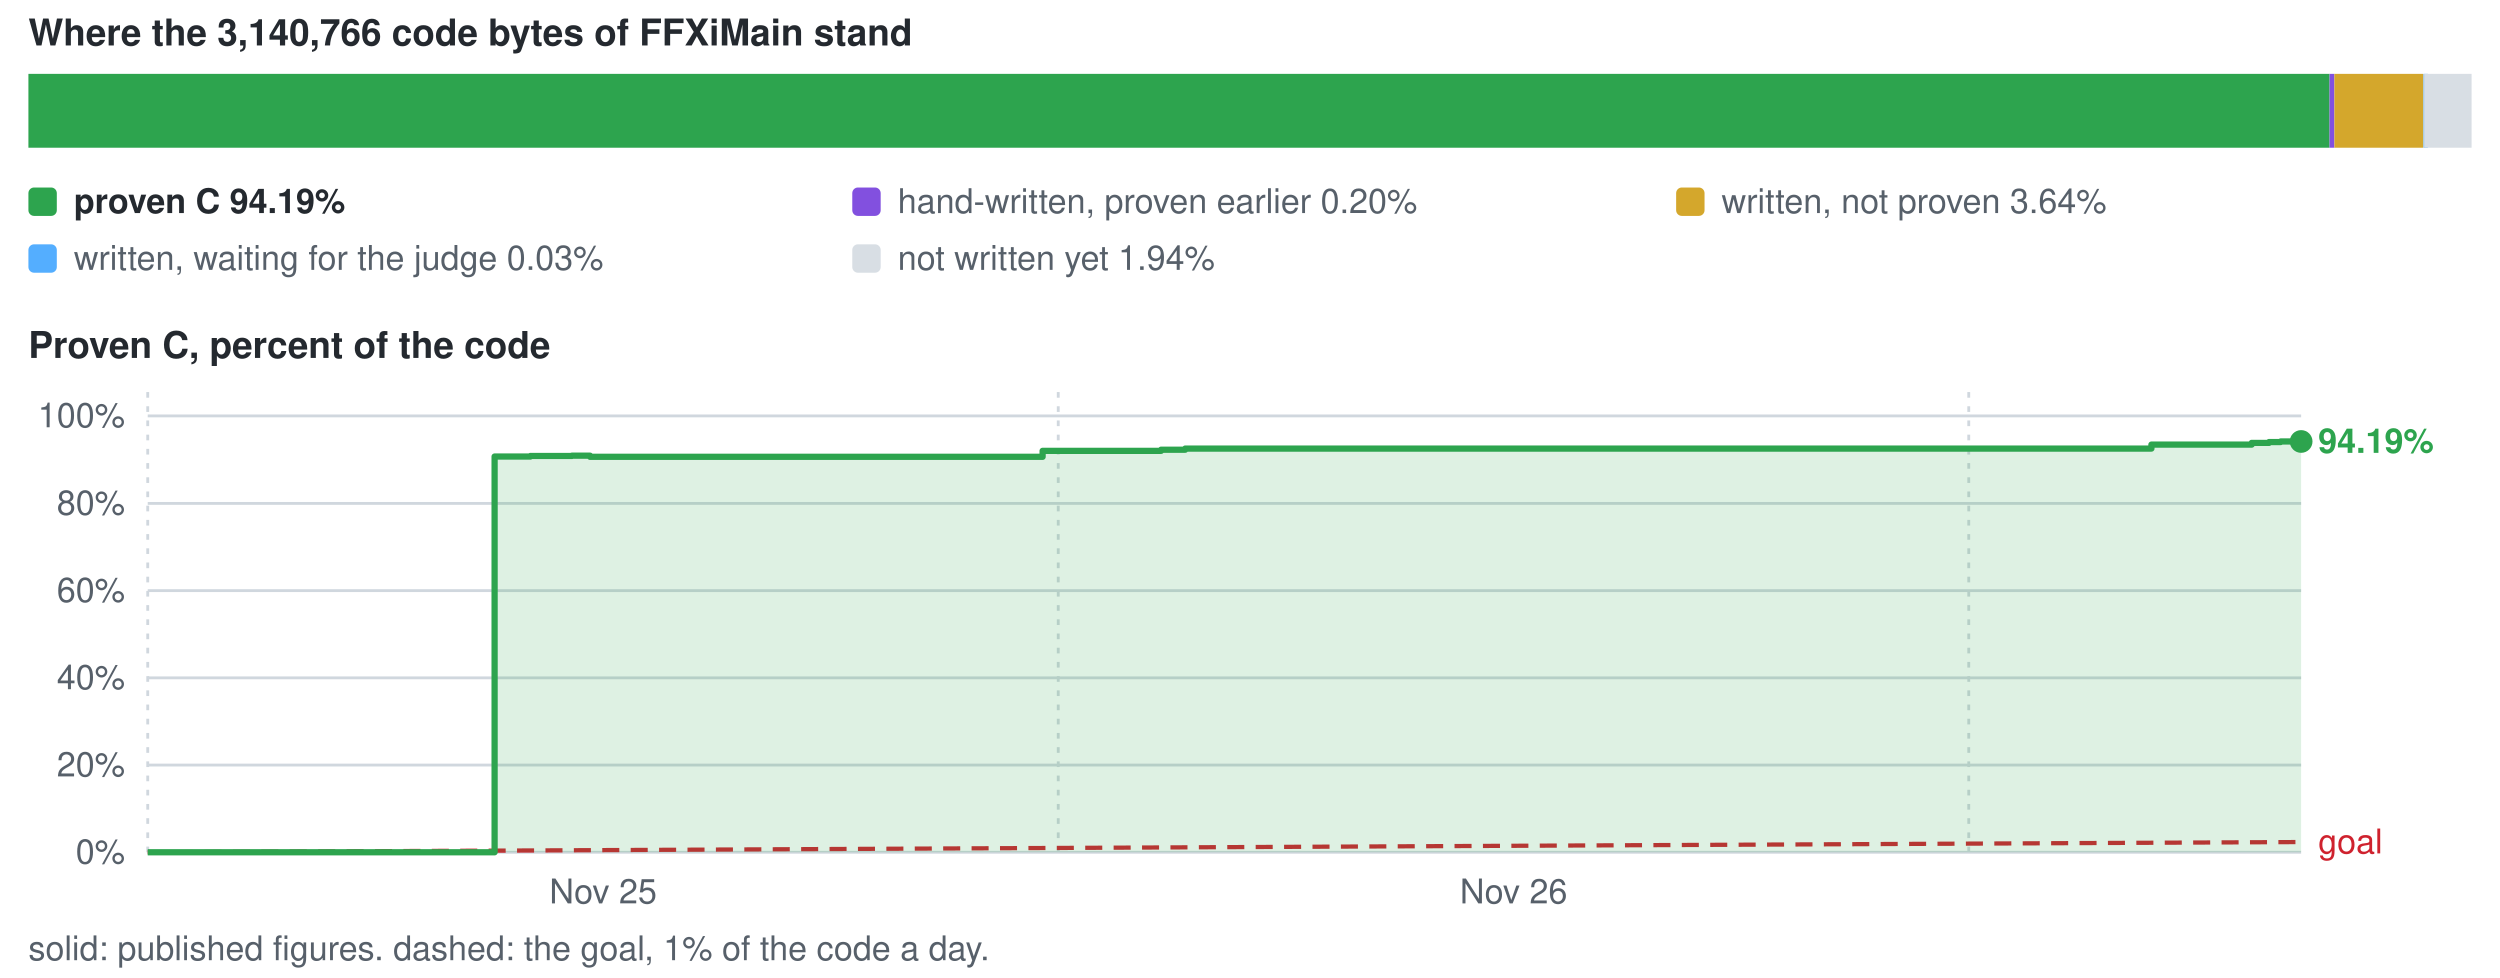
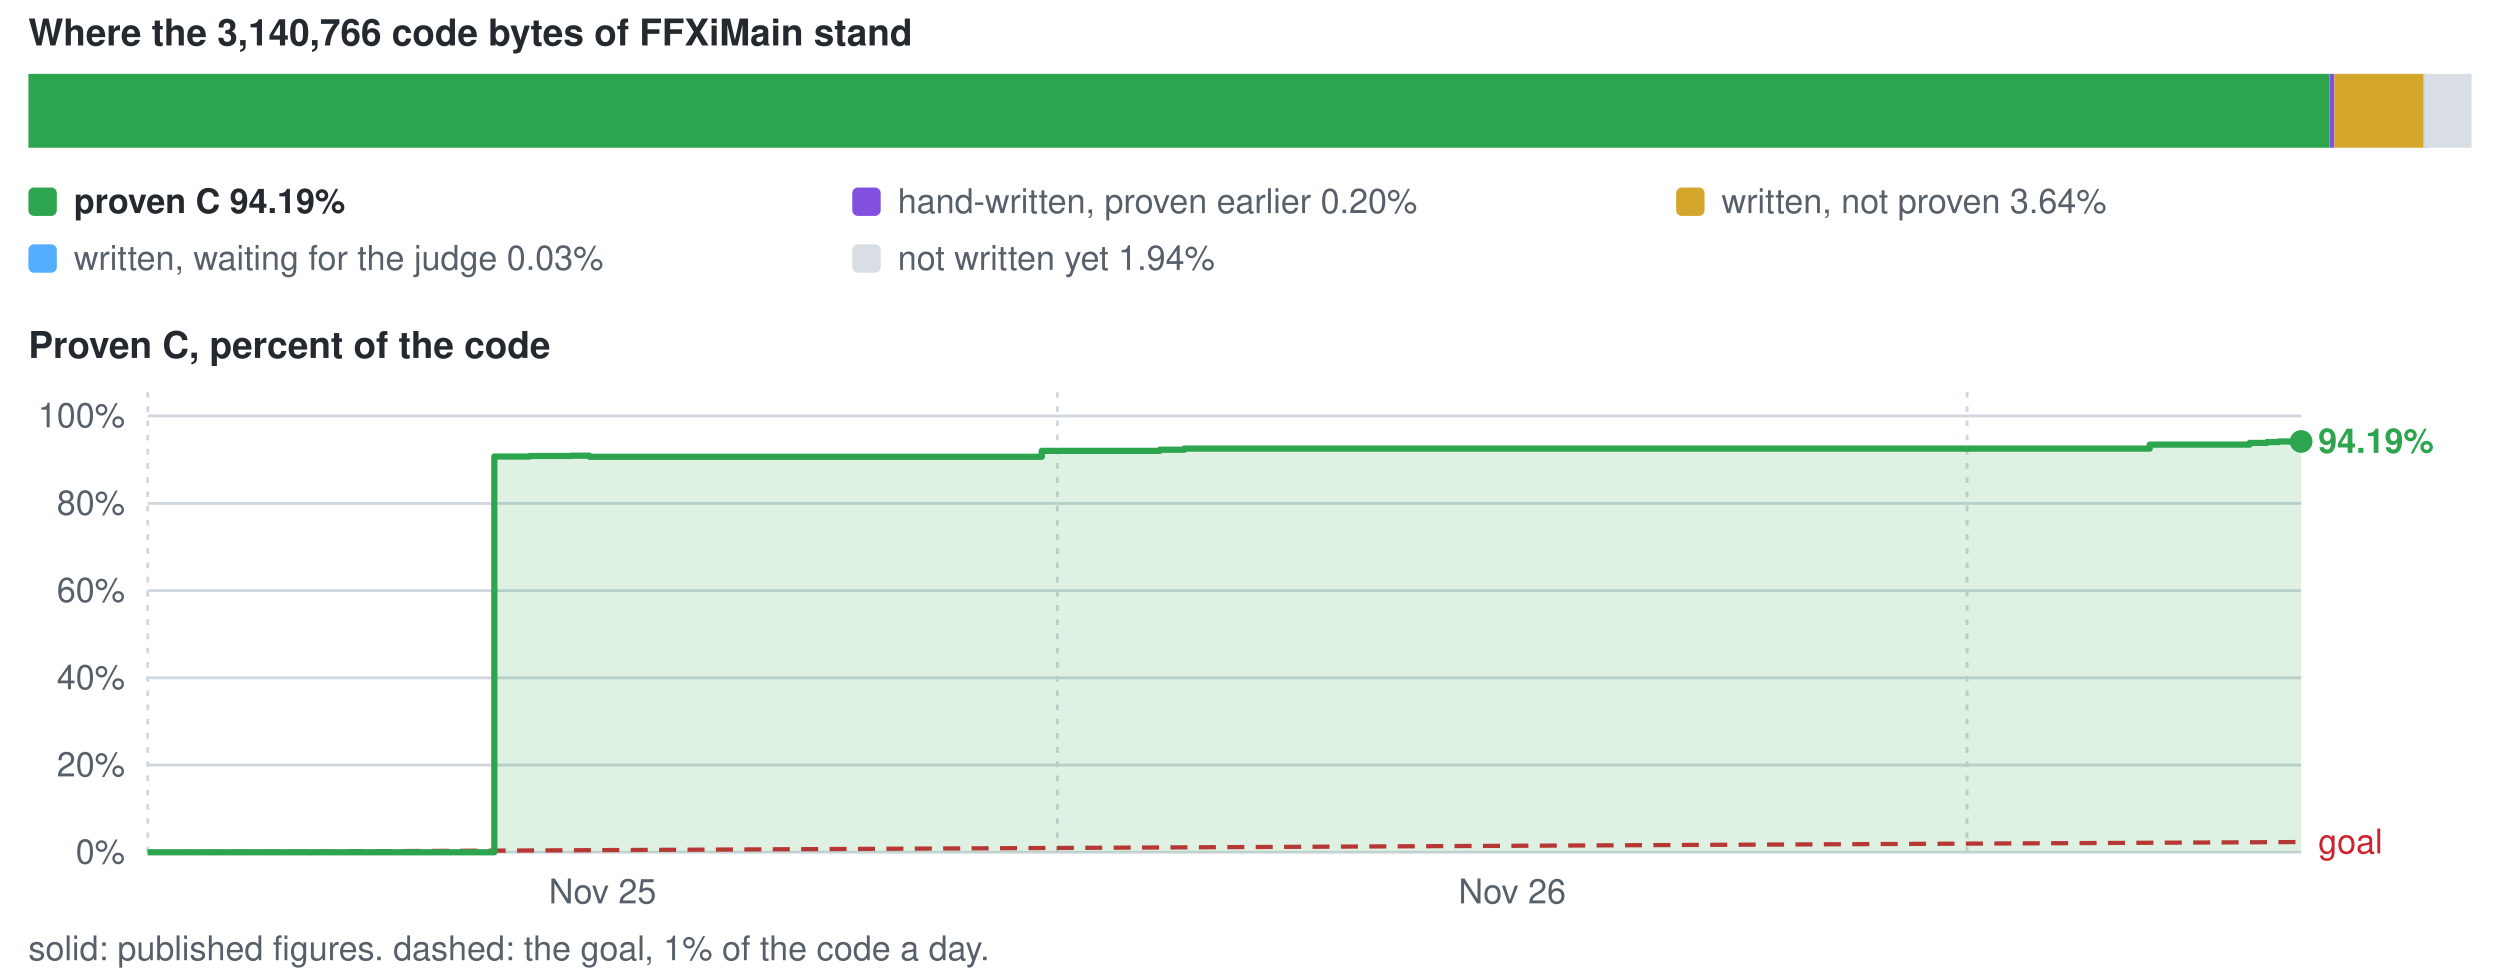
<svg xmlns="http://www.w3.org/2000/svg" viewBox="0 0 880 344" width="880" height="344" role="img" aria-label="conversion progress">
  <style>text{font-family:-apple-system,BlinkMacSystemFont,'Segoe UI',Helvetica,Arial,sans-serif;font-size:12px;fill:#57606a}.s{fill:#24292f;font-weight:600}.b{font-size:13px}</style>
  <text x="10" y="16" class="s b">Where the 3,140,766 code bytes of FFXiMain stand</text>
  <rect x="10.0" y="26" width="810.0" height="26" fill="#2da44e" />
  <rect x="820.0" y="26" width="1.7" height="26" fill="#8250df" />
  <rect x="821.7" y="26" width="31.3" height="26" fill="#d4a72c" />
  <rect x="853.1" y="26" width="1.5" height="26" fill="#54aeff" />
  <rect x="853.3" y="26" width="16.7" height="26" fill="#d8dee4" />
  <rect x="10" y="66" width="10" height="10" rx="2" fill="#2da44e" />
  <text x="26" y="75" class="s">proven C 94.19%</text>
  <rect x="300" y="66" width="10" height="10" rx="2" fill="#8250df" />
  <text x="316" y="75">hand-written, proven earlier 0.20%</text>
  <rect x="590" y="66" width="10" height="10" rx="2" fill="#d4a72c" />
  <text x="606" y="75">written, not proven 3.64%</text>
  <rect x="10" y="86" width="10" height="10" rx="2" fill="#54aeff" />
  <text x="26" y="95">written, waiting for the judge 0.03%</text>
  <rect x="300" y="86" width="10" height="10" rx="2" fill="#d8dee4" />
  <text x="316" y="95">not written yet 1.94%</text>
  <text x="10" y="126" class="s b">Proven C, percent of the code</text>
  <line x1="52" y1="300.0" x2="810" y2="300.0" stroke="#d0d7de" stroke-width="1" />
  <text x="44" y="304.0" text-anchor="end">0%</text>
  <line x1="52" y1="269.3" x2="810" y2="269.3" stroke="#d0d7de" stroke-width="1" />
  <text x="44" y="273.3" text-anchor="end">20%</text>
  <line x1="52" y1="238.6" x2="810" y2="238.6" stroke="#d0d7de" stroke-width="1" />
  <text x="44" y="242.6" text-anchor="end">40%</text>
  <line x1="52" y1="207.9" x2="810" y2="207.9" stroke="#d0d7de" stroke-width="1" />
  <text x="44" y="211.9" text-anchor="end">60%</text>
  <line x1="52" y1="177.2" x2="810" y2="177.2" stroke="#d0d7de" stroke-width="1" />
  <text x="44" y="181.2" text-anchor="end">80%</text>
  <line x1="52" y1="146.4" x2="810" y2="146.4" stroke="#d0d7de" stroke-width="1" />
  <text x="44" y="150.4" text-anchor="end">100%</text>
  <line x1="52.0" y1="138" x2="52.0" y2="300" stroke="#d0d7de" stroke-width="1" stroke-dasharray="2 3" />
-   <text x="212.3" y="318" text-anchor="middle">Nov 25</text>
-   <line x1="372.5" y1="138" x2="372.5" y2="300" stroke="#d0d7de" stroke-width="1" stroke-dasharray="2 3" />
-   <text x="532.8" y="318" text-anchor="middle">Nov 26</text>
-   <line x1="693.0" y1="138" x2="693.0" y2="300" stroke="#d0d7de" stroke-width="1" stroke-dasharray="2 3" />
+   <text x="212.1" y="318" text-anchor="middle">Nov 25</text>
+   <line x1="372.2" y1="138" x2="372.2" y2="300" stroke="#d0d7de" stroke-width="1" stroke-dasharray="2 3" />
+   <text x="532.3" y="318" text-anchor="middle">Nov 26</text>
+   <line x1="692.4" y1="138" x2="692.4" y2="300" stroke="#d0d7de" stroke-width="1" stroke-dasharray="2 3" />
  <line x1="52.0" y1="300.0" x2="810.0" y2="296.4" stroke="#cf222e" stroke-width="1.5" stroke-dasharray="6 4" />
  <text x="816.0" y="300.4" style="fill:#cf222e">goal</text>
-   <path d="M52.0 300.0 H174.1 V160.7 H186.7 V160.5 H192.1 V160.5 H194.7 V160.5 H201.3 V160.4 H205.0 V160.4 H207.7 V160.8 H367.0 V158.7 H408.7 V158.3 H417.2 V157.9 H419.8 V157.9 H422.0 V157.9 H425.7 V157.9 H437.7 V157.9 H463.0 V157.9 H757.3 V156.5 H792.6 V155.9 H798.7 V155.6 H802.8 V155.4 H804.5 V155.4 H805.6 V155.4 H806.4 V155.4 H807.0 V155.4 H810.0 V155.4 V300.0 H52.0 Z" fill="#2da44e" fill-opacity="0.16" />
-   <path d="M52.0 300.0 H174.1 V160.7 H186.7 V160.5 H192.1 V160.5 H194.7 V160.5 H201.3 V160.4 H205.0 V160.4 H207.7 V160.8 H367.0 V158.7 H408.7 V158.3 H417.2 V157.9 H419.8 V157.9 H422.0 V157.9 H425.7 V157.9 H437.7 V157.9 H463.0 V157.9 H757.3 V156.5 H792.6 V155.9 H798.7 V155.6 H802.8 V155.4 H804.5 V155.4 H805.6 V155.4 H806.4 V155.4 H807.0 V155.4 H810.0 V155.4" fill="none" stroke="#2da44e" stroke-width="2.2" stroke-linejoin="round" />
+   <path d="M52.0 300.0 H174.0 V160.7 H186.5 V160.5 H192.0 V160.5 H194.5 V160.5 H201.1 V160.4 H204.9 V160.4 H207.5 V160.8 H366.7 V158.7 H408.3 V158.3 H416.9 V157.9 H419.5 V157.9 H421.6 V157.9 H425.4 V157.9 H437.3 V157.9 H462.6 V157.9 H756.7 V156.5 H791.9 V155.9 H798.0 V155.6 H802.1 V155.4 H803.8 V155.4 H804.9 V155.4 H805.7 V155.4 H806.2 V155.4 H809.3 V155.4 H810.0 V155.4 V300.0 H52.0 Z" fill="#2da44e" fill-opacity="0.16" />
+   <path d="M52.0 300.0 H174.0 V160.7 H186.5 V160.5 H192.0 V160.5 H194.5 V160.5 H201.1 V160.4 H204.9 V160.4 H207.5 V160.8 H366.7 V158.7 H408.3 V158.3 H416.9 V157.9 H419.5 V157.9 H421.6 V157.9 H425.4 V157.9 H437.3 V157.9 H462.6 V157.9 H756.7 V156.5 H791.9 V155.9 H798.0 V155.6 H802.1 V155.4 H803.8 V155.4 H804.9 V155.4 H805.7 V155.4 H806.2 V155.4 H809.3 V155.4 H810.0 V155.4" fill="none" stroke="#2da44e" stroke-width="2.2" stroke-linejoin="round" />
  <circle cx="810.0" cy="155.4" r="4" fill="#2da44e" />
  <text x="816.0" y="159.4" class="s" style="fill:#2da44e">94.19%</text>
  <text x="10" y="338">solid: published figures. dashed: the goal, 1% of the code a day.</text>
</svg>
